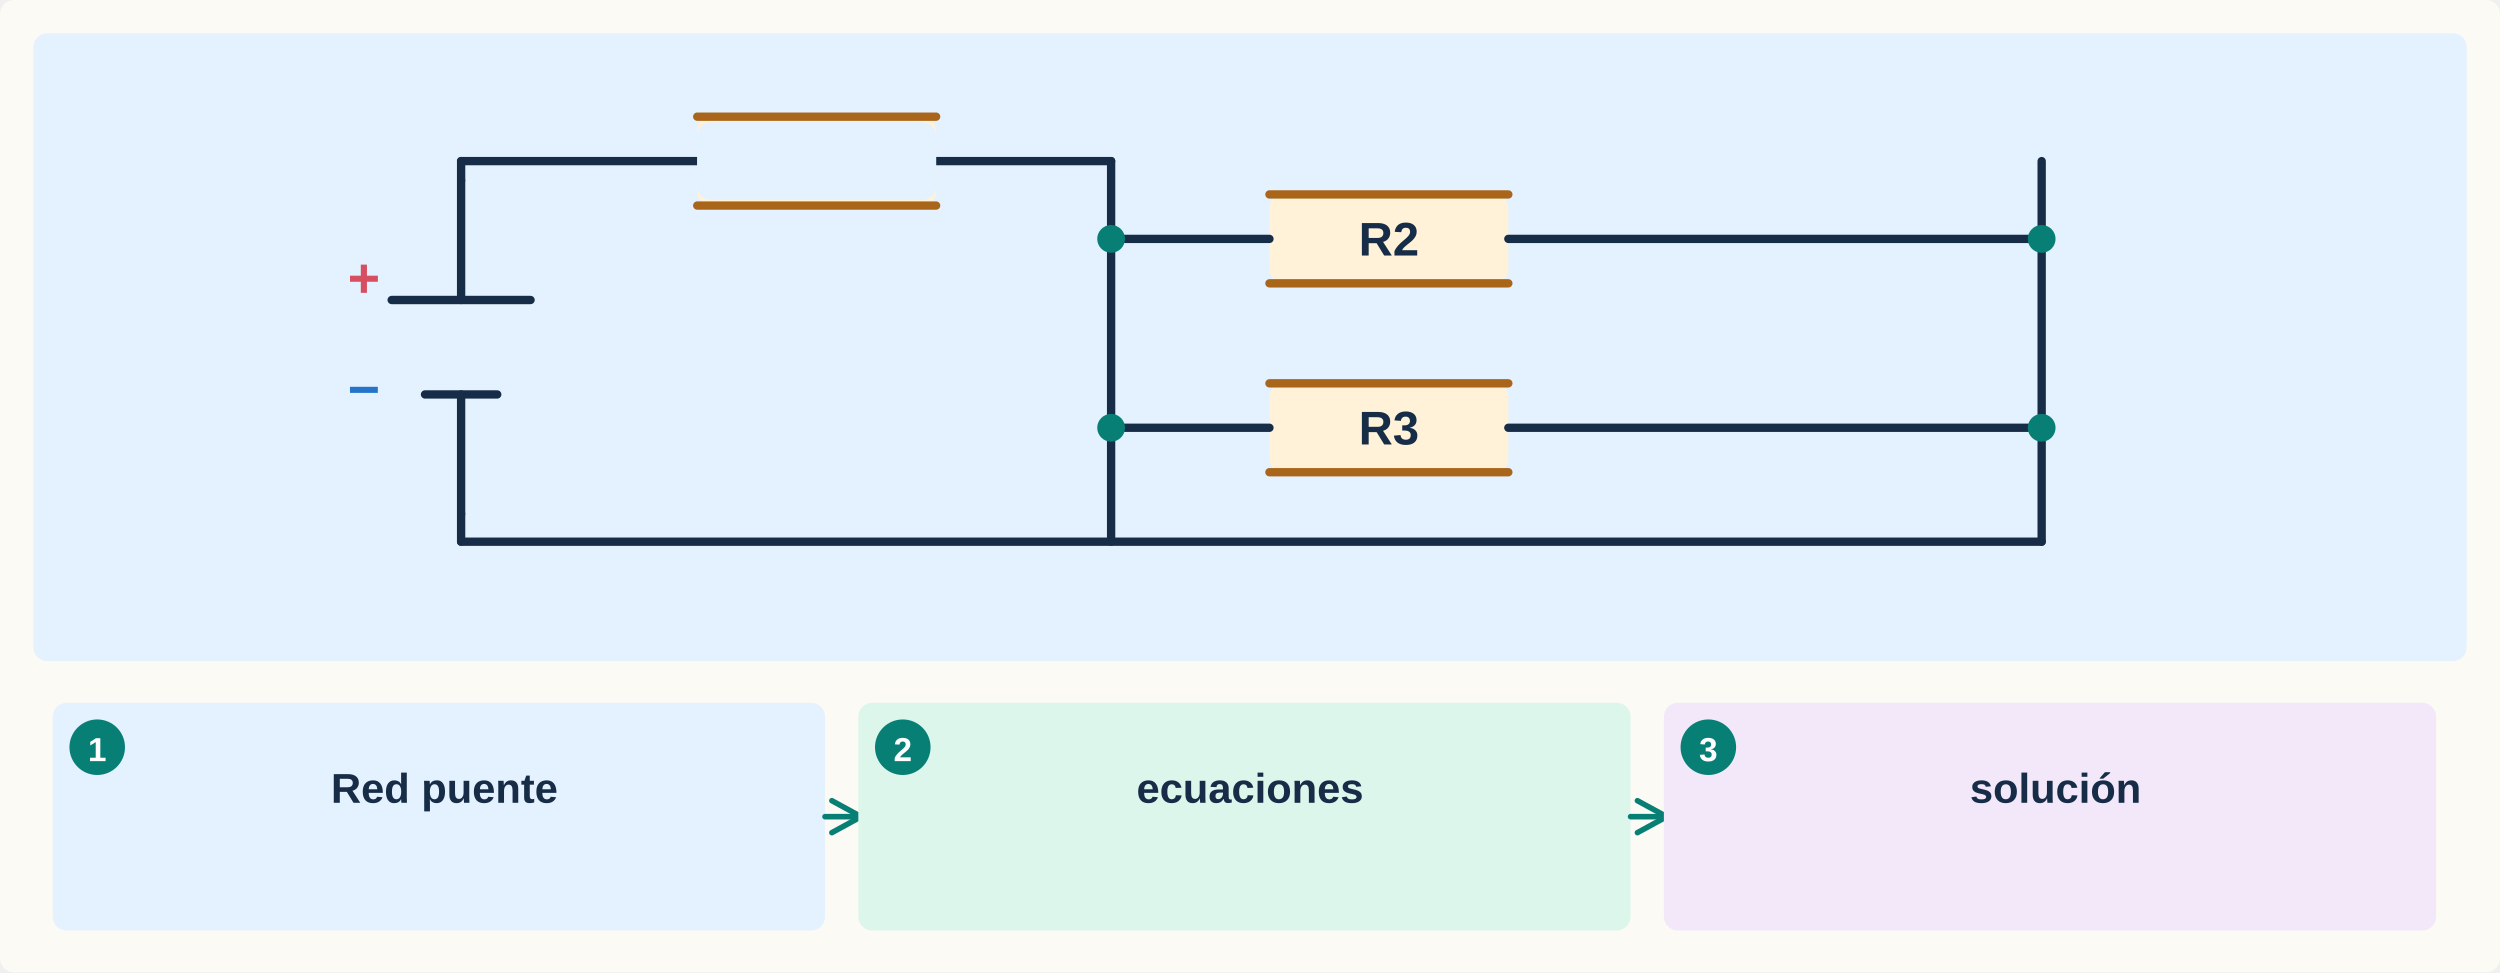
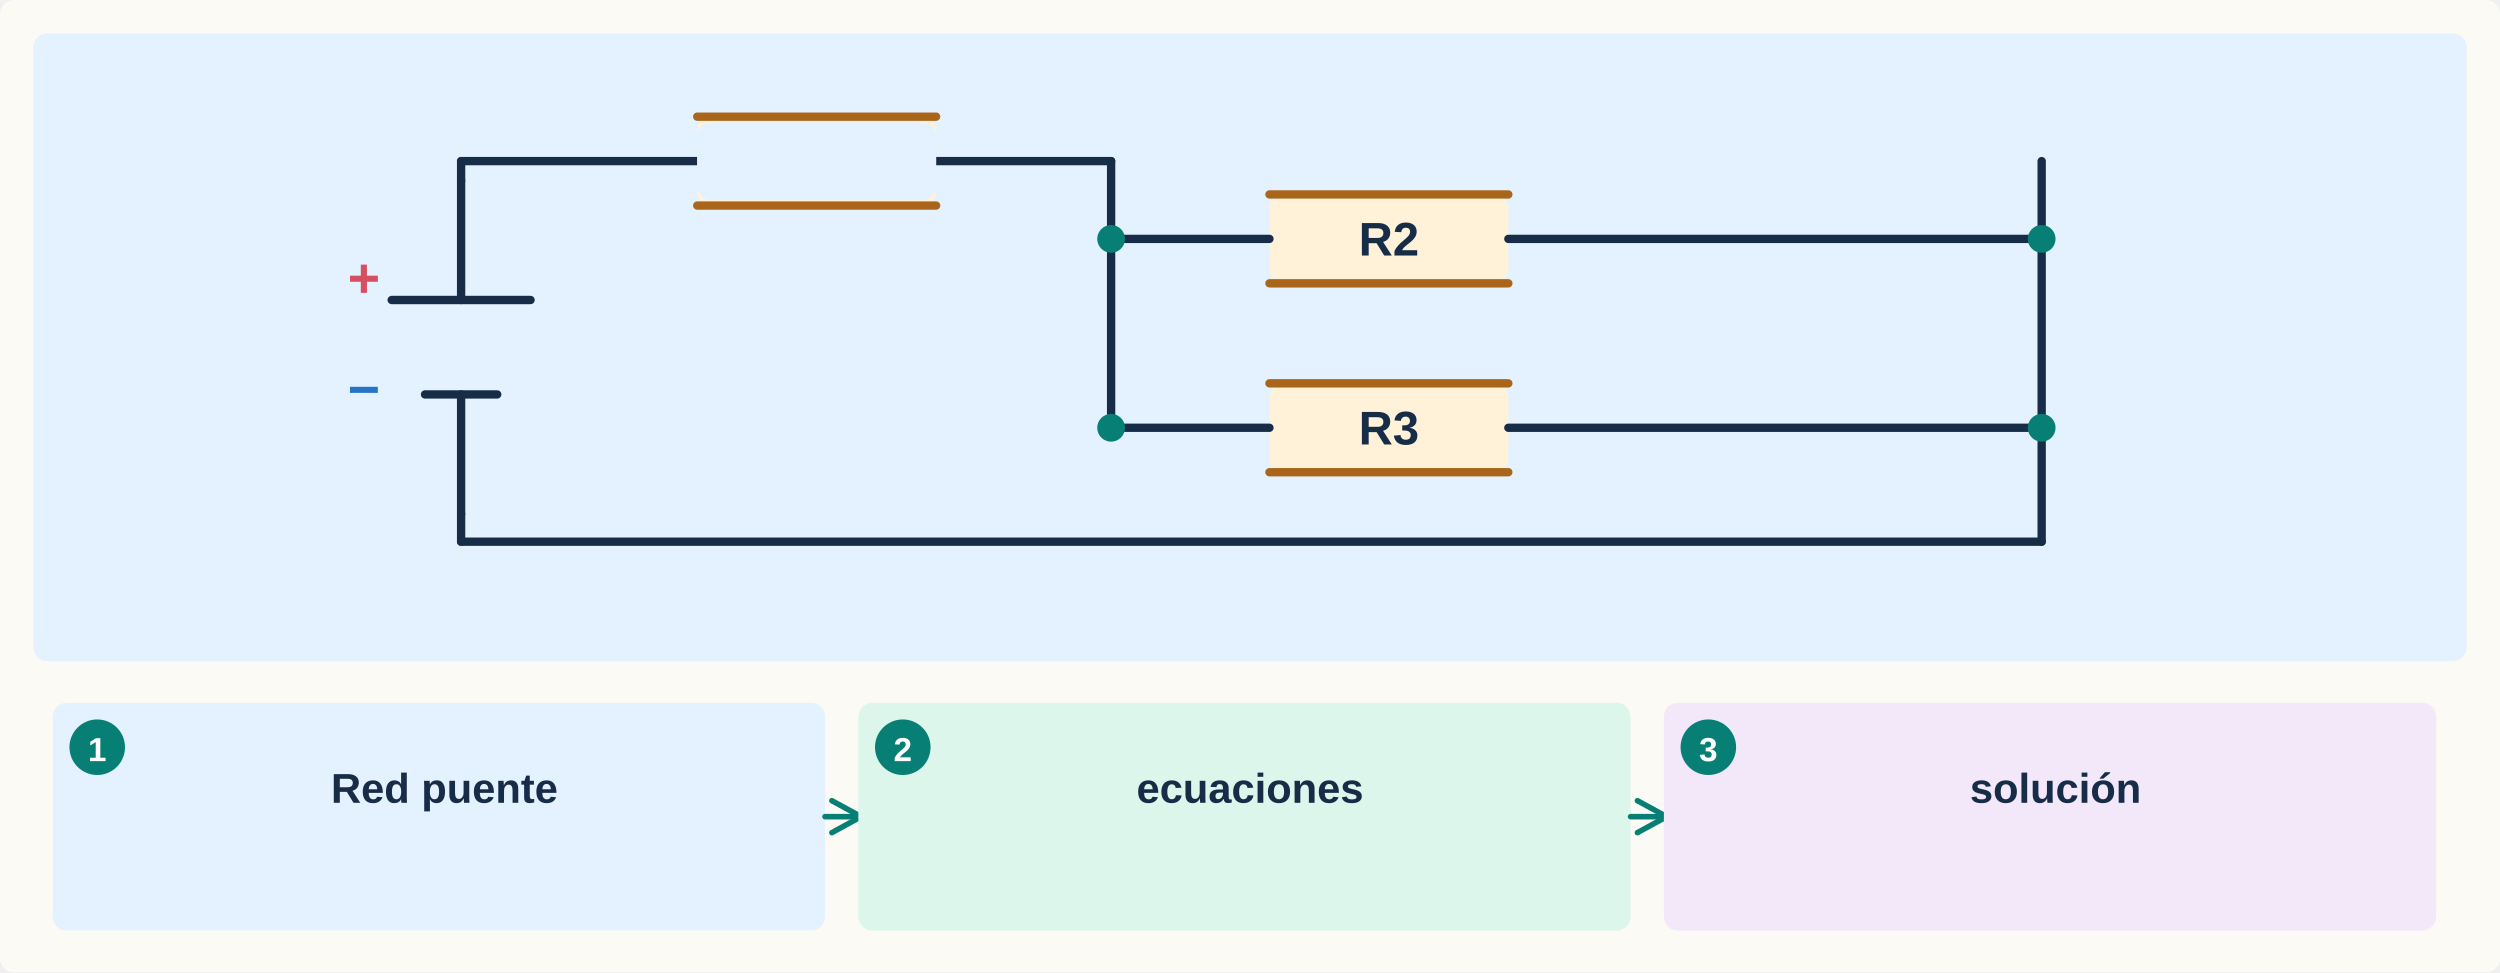
<svg xmlns="http://www.w3.org/2000/svg" viewBox="0 0 900 350" role="img">
  <rect x="0" y="0" width="900" height="350" rx="5" fill="#FCFAF4" />
  <rect x="12" y="12" width="876" height="226" rx="5" fill="#E4F1FE" />
  <line x1="166" y1="65" x2="166" y2="108" stroke="#172D47" stroke-width="3" stroke-linecap="round" />
  <line x1="166" y1="142" x2="166" y2="185" stroke="#172D47" stroke-width="3" stroke-linecap="round" />
  <line x1="141" y1="108" x2="191" y2="108" stroke="#172D47" stroke-width="3" stroke-linecap="round" />
  <line x1="153" y1="142" x2="179" y2="142" stroke="#172D47" stroke-width="3" stroke-linecap="round" />
  <text x="131" y="107" text-anchor="middle" font-family="Arial,sans-serif" font-size="20" font-weight="700" fill="#D64F61">+</text>
  <text x="131" y="147" text-anchor="middle" font-family="Arial,sans-serif" font-size="20" font-weight="700" fill="#2475CA">−</text>
  <line x1="166" y1="58" x2="166" y2="65" stroke="#172D47" stroke-width="3" stroke-linecap="round" />
  <line x1="166" y1="185" x2="166" y2="195" stroke="#172D47" stroke-width="3" stroke-linecap="round" />
  <line x1="166" y1="195" x2="735" y2="195" stroke="#172D47" stroke-width="3" stroke-linecap="round" />
  <line x1="166" y1="58" x2="400" y2="58" stroke="#172D47" stroke-width="3" stroke-linecap="round" />
-   <line x1="400" y1="58" x2="400" y2="195" stroke="#172D47" stroke-width="3" stroke-linecap="round" />
+   <line x1="400" y1="58" x2="400" y2="154" stroke="#172D47" stroke-width="3" stroke-linecap="round" />
  <line x1="735" y1="58" x2="735" y2="195" stroke="#172D47" stroke-width="3" stroke-linecap="round" />
  <rect x="251" y="42" width="86" height="32" rx="5" fill="#FFF2D9" />
  <line x1="251" y1="42" x2="337" y2="42" stroke="#A96519" stroke-width="3" stroke-linecap="round" />
  <line x1="251" y1="74" x2="337" y2="74" stroke="#A96519" stroke-width="3" stroke-linecap="round" />
  <text x="294" y="64" text-anchor="middle" font-family="Arial,sans-serif" font-size="17" font-weight="700" fill="#172D47">R1</text>
  <rect x="251" y="44" width="86" height="28" rx="5" fill="#E4F1FE" />
  <rect x="457" y="70" width="86" height="32" rx="5" fill="#FFF2D9" />
  <line x1="457" y1="70" x2="543" y2="70" stroke="#A96519" stroke-width="3" stroke-linecap="round" />
  <line x1="457" y1="102" x2="543" y2="102" stroke="#A96519" stroke-width="3" stroke-linecap="round" />
  <text x="500" y="92" text-anchor="middle" font-family="Arial,sans-serif" font-size="17" font-weight="700" fill="#172D47">R2</text>
  <line x1="400" y1="86" x2="457" y2="86" stroke="#172D47" stroke-width="3" stroke-linecap="round" />
  <line x1="543" y1="86" x2="735" y2="86" stroke="#172D47" stroke-width="3" stroke-linecap="round" />
  <circle cx="400" cy="86" r="5" fill="#087F75" />
  <circle cx="735" cy="86" r="5" fill="#087F75" />
  <rect x="457" y="138" width="86" height="32" rx="5" fill="#FFF2D9" />
  <line x1="457" y1="138" x2="543" y2="138" stroke="#A96519" stroke-width="3" stroke-linecap="round" />
  <line x1="457" y1="170" x2="543" y2="170" stroke="#A96519" stroke-width="3" stroke-linecap="round" />
  <text x="500" y="160" text-anchor="middle" font-family="Arial,sans-serif" font-size="17" font-weight="700" fill="#172D47">R3</text>
  <line x1="400" y1="154" x2="457" y2="154" stroke="#172D47" stroke-width="3" stroke-linecap="round" />
  <line x1="543" y1="154" x2="735" y2="154" stroke="#172D47" stroke-width="3" stroke-linecap="round" />
  <circle cx="400" cy="154" r="5" fill="#087F75" />
  <circle cx="735" cy="154" r="5" fill="#087F75" />
  <rect x="19" y="253" width="278" height="82" rx="5" fill="#E4F1FE" />
  <circle cx="35" cy="269" r="10" fill="#087F75" />
  <text x="35" y="274" text-anchor="middle" font-family="Arial,sans-serif" font-size="12" font-weight="700" fill="#FFFFFF">1</text>
  <text x="160" y="289" text-anchor="middle" font-family="Arial,sans-serif" font-size="15" font-weight="700" fill="#172D47">Red puente</text>
  <line x1="297" y1="294" x2="310" y2="294" stroke="#087F75" stroke-width="2" stroke-linecap="round" />
  <line x1="310" y1="294" x2="299.469" y2="299.753" stroke="#087F75" stroke-width="2" stroke-linecap="round" />
  <line x1="310" y1="294" x2="299.469" y2="288.247" stroke="#087F75" stroke-width="2" stroke-linecap="round" />
  <rect x="309" y="253" width="278" height="82" rx="5" fill="#DDF6EB" />
  <circle cx="325" cy="269" r="10" fill="#087F75" />
  <text x="325" y="274" text-anchor="middle" font-family="Arial,sans-serif" font-size="12" font-weight="700" fill="#FFFFFF">2</text>
  <text x="450" y="289" text-anchor="middle" font-family="Arial,sans-serif" font-size="15" font-weight="700" fill="#172D47">ecuaciones</text>
  <line x1="587" y1="294" x2="600" y2="294" stroke="#087F75" stroke-width="2" stroke-linecap="round" />
  <line x1="600" y1="294" x2="589.469" y2="299.753" stroke="#087F75" stroke-width="2" stroke-linecap="round" />
  <line x1="600" y1="294" x2="589.469" y2="288.247" stroke="#087F75" stroke-width="2" stroke-linecap="round" />
  <rect x="599" y="253" width="278" height="82" rx="5" fill="#F2E8FA" />
  <circle cx="615" cy="269" r="10" fill="#087F75" />
  <text x="615" y="274" text-anchor="middle" font-family="Arial,sans-serif" font-size="12" font-weight="700" fill="#FFFFFF">3</text>
  <text x="740" y="289" text-anchor="middle" font-family="Arial,sans-serif" font-size="15" font-weight="700" fill="#172D47">solución</text>
</svg>
